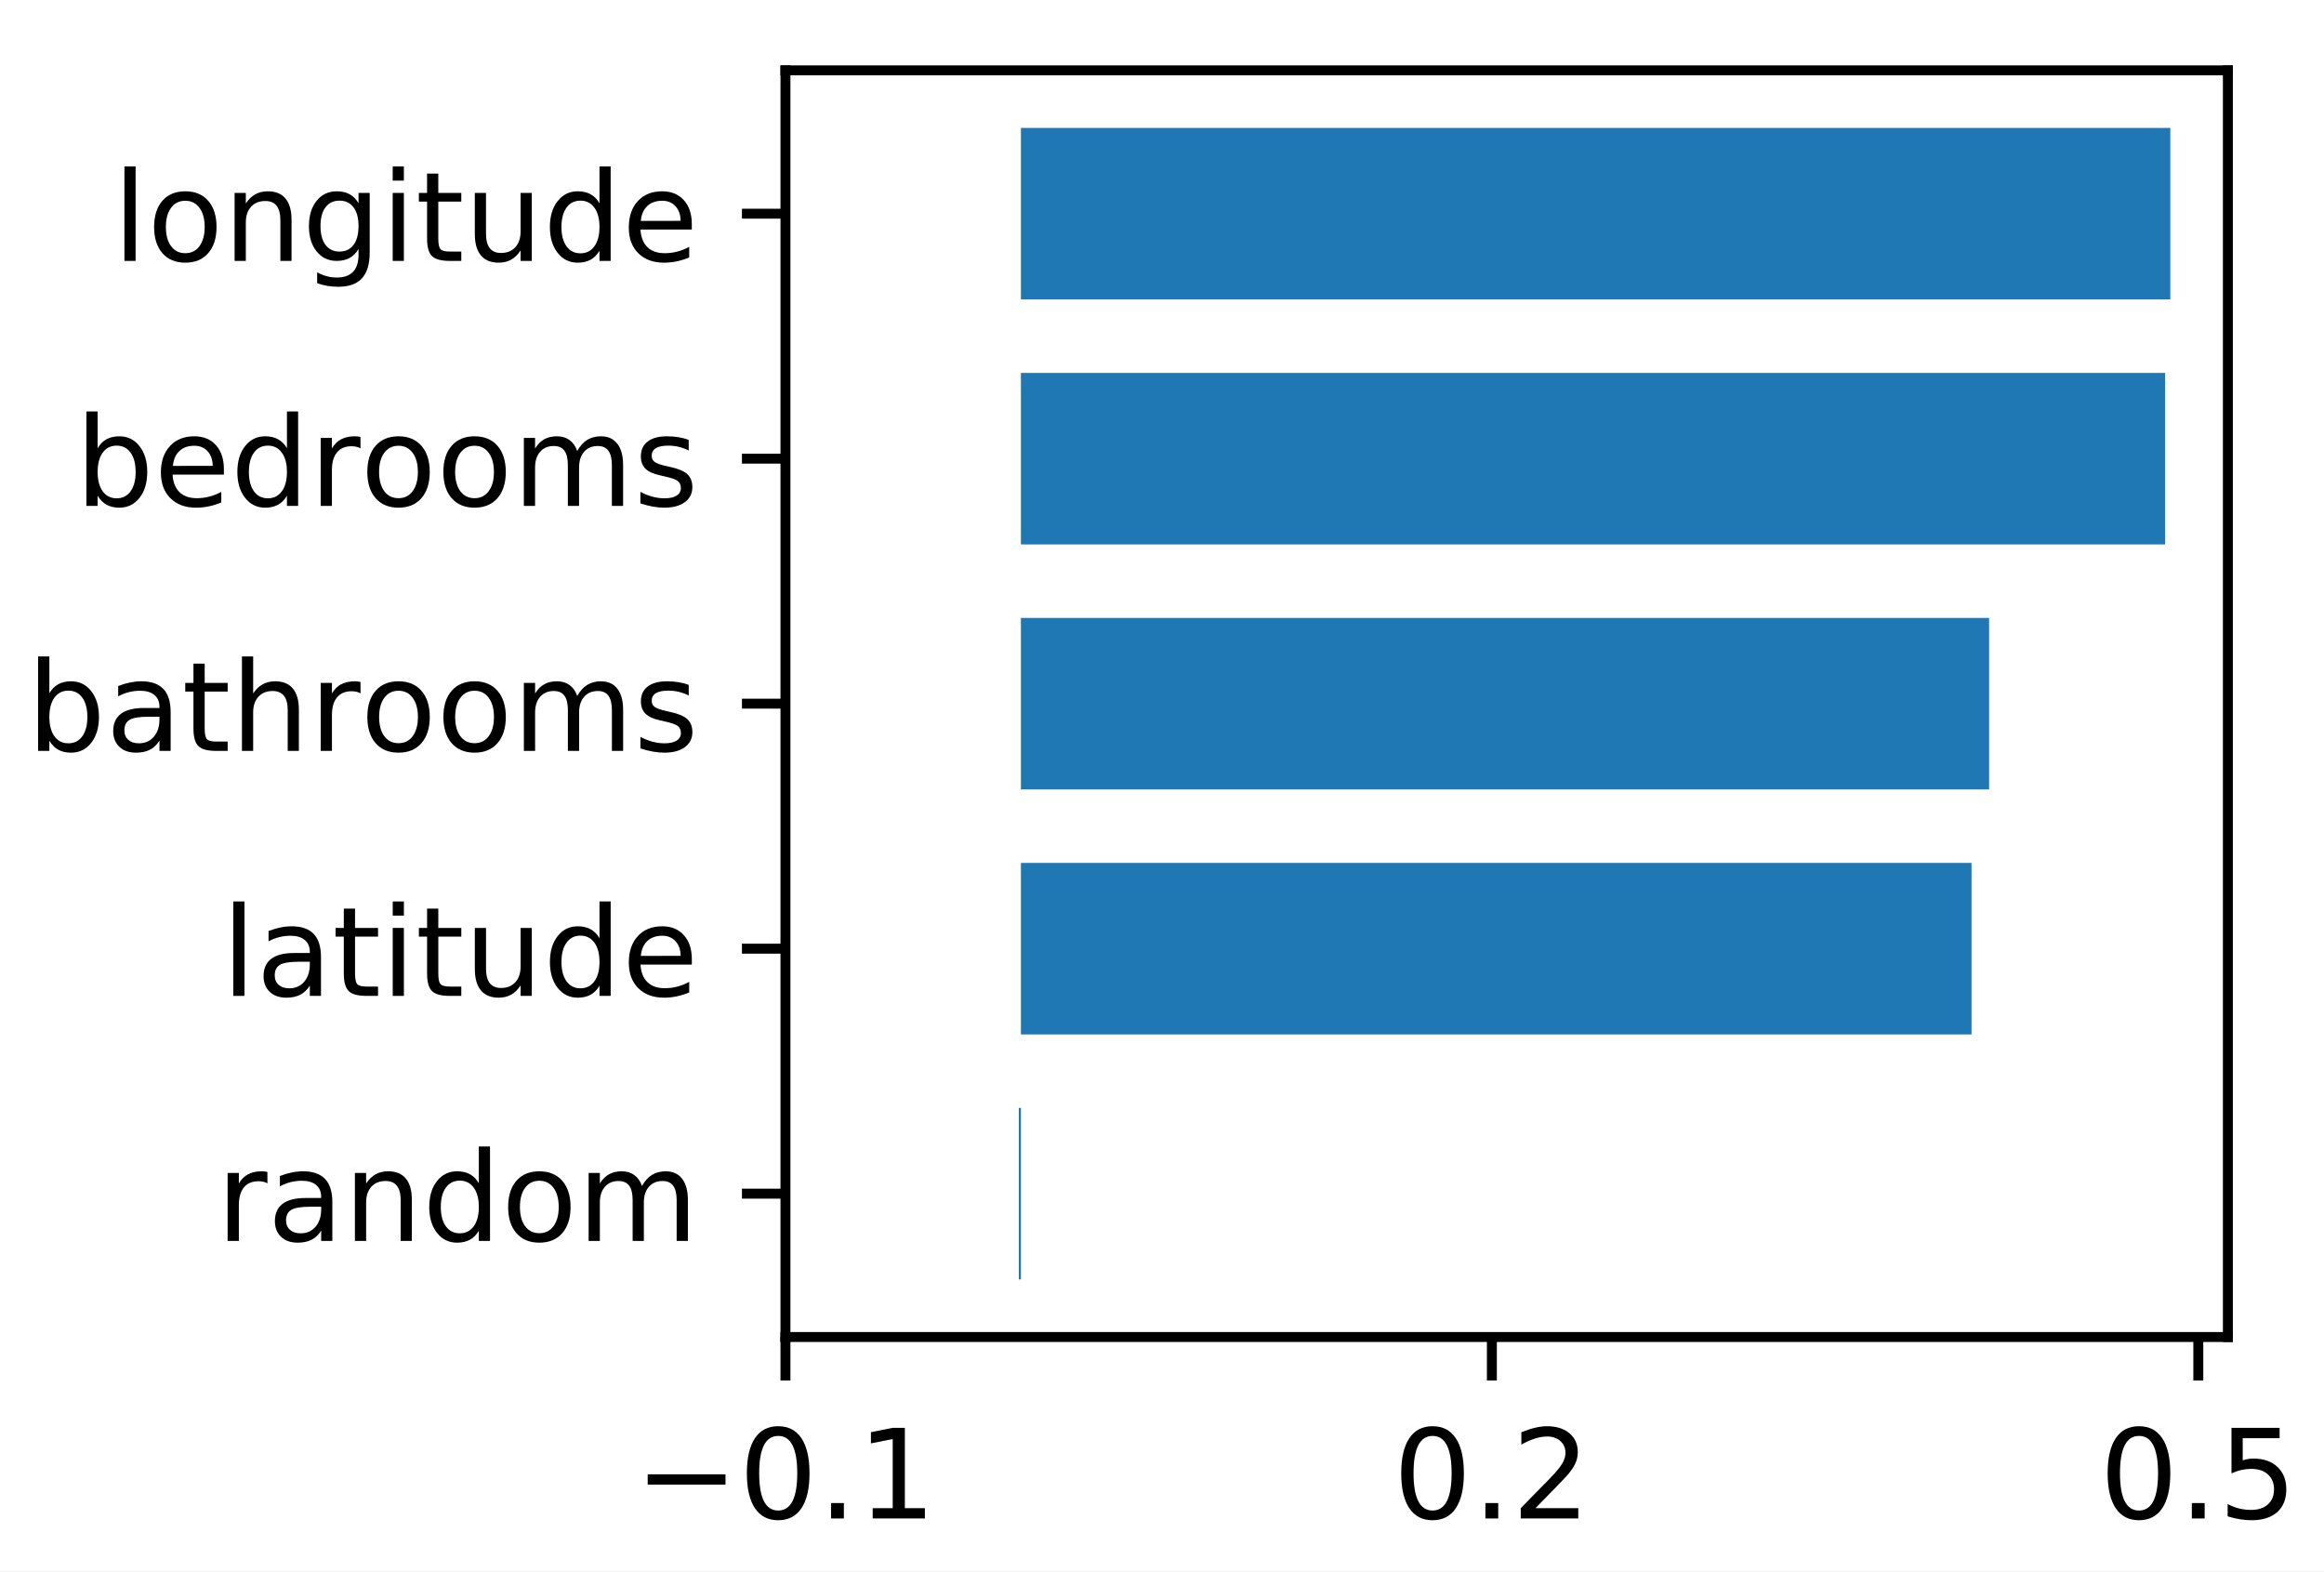
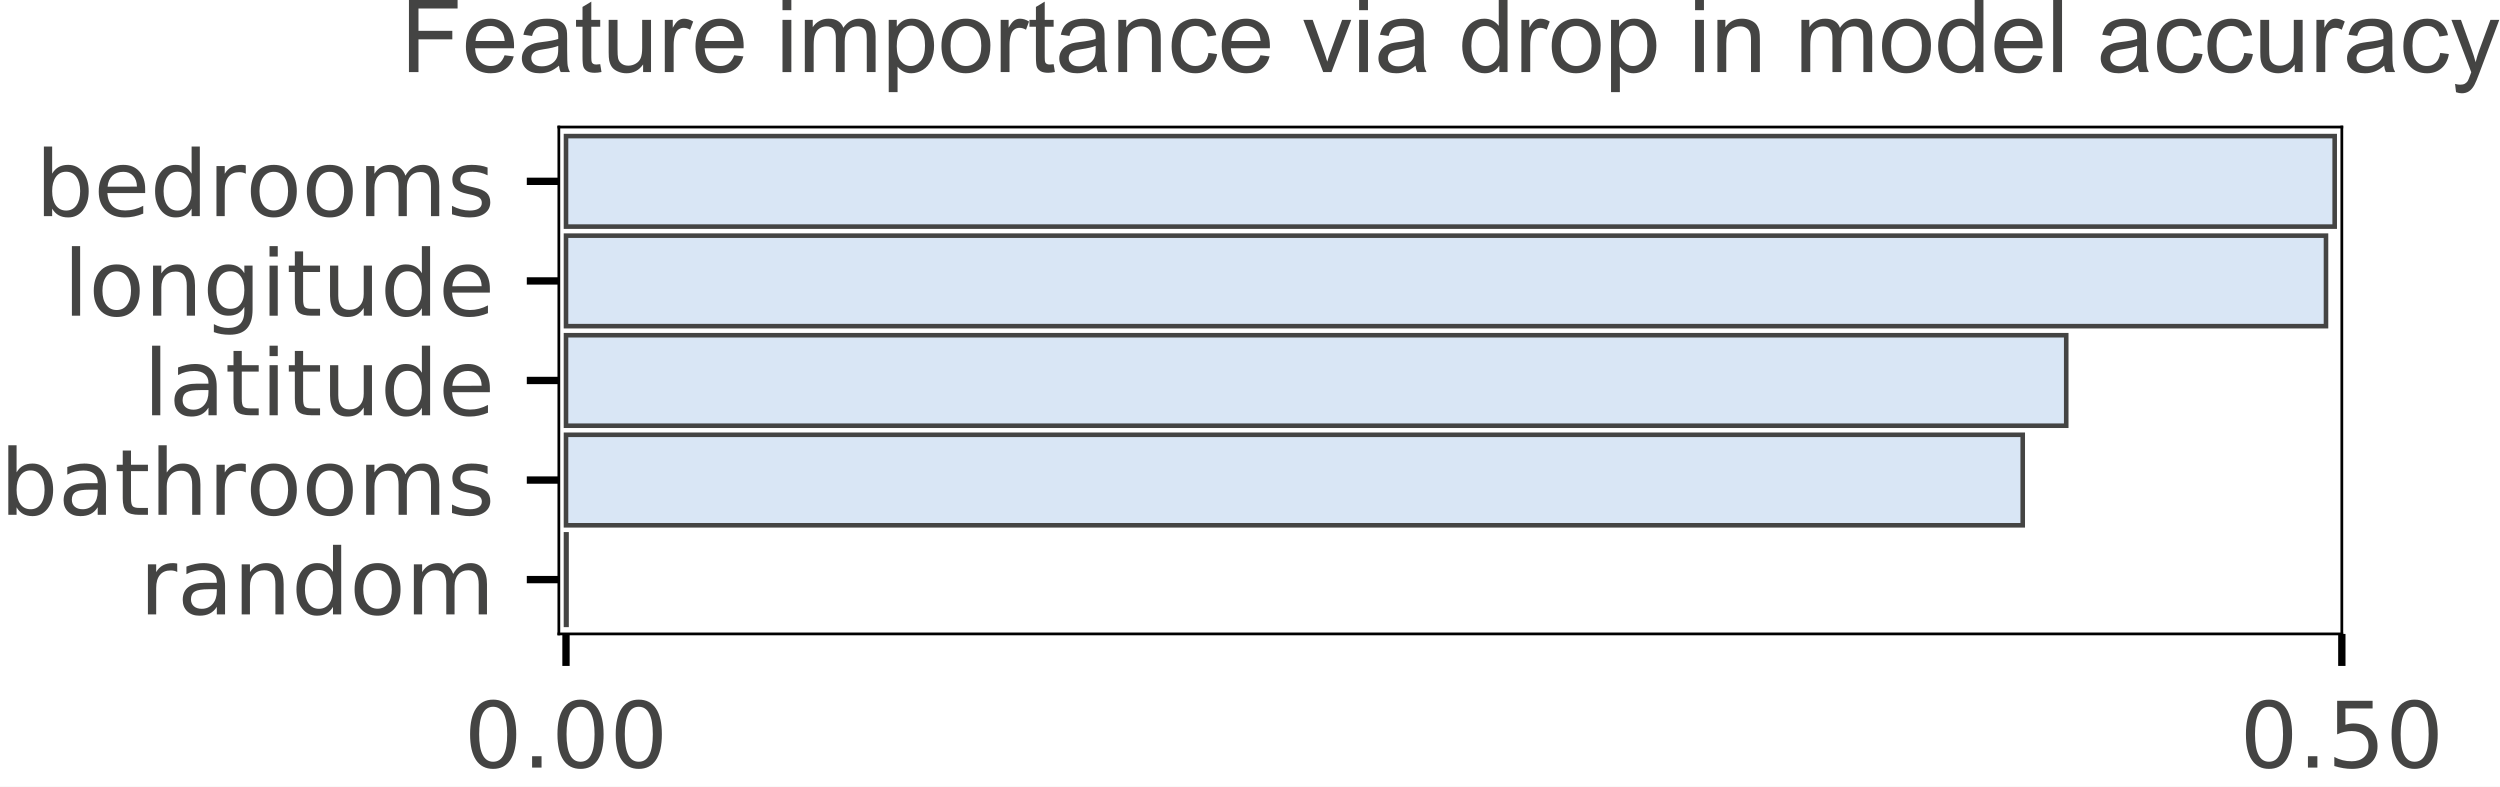
- <svg xmlns="http://www.w3.org/2000/svg" xmlns:xlink="http://www.w3.org/1999/xlink" height="126.398pt" version="1.1" viewBox="0 0 186.968 126.398" width="186.968pt">
+ <svg xmlns="http://www.w3.org/2000/svg" xmlns:xlink="http://www.w3.org/1999/xlink" height="85.905pt" version="1.1" viewBox="0 0 273.015 85.905" width="273.015pt">
  <defs>
    <style type="text/css">
*{stroke-linecap:butt;stroke-linejoin:round;}
  </style>
  </defs>
  <g id="figure_1">
    <g id="patch_1">
-       <path d="M 0 126.398  L 186.968 126.398  L 186.968 0  L 0 0  z " style="fill:#ffffff;" />
+       <path d="M 0 85.905  L 273.015 85.905  L 273.015 0  L 0 0  z " style="fill:#ffffff;" />
    </g>
    <g id="axes_1">
      <g id="patch_2">
-         <path d="M 63.19 107.56  L 179.235 107.56  L 179.235 5.66  L 63.19 5.66  z " style="fill:#ffffff;" />
+         <path d="M 61.03 69.227  L 255.742 69.227  L 255.742 13.874  L 61.03 13.874  z " style="fill:#ffffff;" />
      </g>
      <g id="patch_3">
-         <path clip-path="url(#p55e96427d3)" d="M 82.134 102.928  L 81.967 102.928  L 81.967 89.131  L 82.134 89.131  z " style="fill:#1f77b4;" />
+         <path clip-path="url(#p3c079b3d84)" d="M 61.81 14.862  L 254.962 14.862  L 254.962 24.747  L 61.81 24.747  z " style="fill:#d9e6f5;stroke:#444443;stroke-linejoin:miter;stroke-width:0.5;" />
      </g>
      <g id="patch_4">
-         <path clip-path="url(#p55e96427d3)" d="M 82.134 83.218  L 158.613 83.218  L 158.613 69.421  L 82.134 69.421  z " style="fill:#1f77b4;" />
+         <path clip-path="url(#p3c079b3d84)" d="M 61.81 25.735  L 254.012 25.735  L 254.012 35.619  L 61.81 35.619  z " style="fill:#d9e6f5;stroke:#444443;stroke-linejoin:miter;stroke-width:0.5;" />
      </g>
      <g id="patch_5">
-         <path clip-path="url(#p55e96427d3)" d="M 82.134 63.508  L 160.024 63.508  L 160.024 49.712  L 82.134 49.712  z " style="fill:#1f77b4;" />
+         <path clip-path="url(#p3c079b3d84)" d="M 61.81 36.608  L 225.644 36.608  L 225.644 46.492  L 61.81 46.492  z " style="fill:#d9e6f5;stroke:#444443;stroke-linejoin:miter;stroke-width:0.5;" />
      </g>
      <g id="patch_6">
-         <path clip-path="url(#p55e96427d3)" d="M 82.134 43.799  L 174.187 43.799  L 174.187 30.002  L 82.134 30.002  z " style="fill:#1f77b4;" />
+         <path clip-path="url(#p3c079b3d84)" d="M 61.81 47.481  L 220.894 47.481  L 220.894 57.365  L 61.81 57.365  z " style="fill:#d9e6f5;stroke:#444443;stroke-linejoin:miter;stroke-width:0.5;" />
      </g>
      <g id="patch_7">
-         <path clip-path="url(#p55e96427d3)" d="M 82.134 24.089  L 174.603 24.089  L 174.603 10.292  L 82.134 10.292  z " style="fill:#1f77b4;" />
+         <path clip-path="url(#p3c079b3d84)" d="M 61.81 58.354  L 61.869 58.354  L 61.869 68.238  L 61.81 68.238  z " style="fill:#d9e6f5;stroke:#444443;stroke-linejoin:miter;stroke-width:0.5;" />
      </g>
      <g id="matplotlib.axis_1">
        <g id="xtick_1">
          <g id="line2d_1">
            <defs>
-               <path d="M 0 0  L 0 3.5  " id="mfb6d107a37" style="stroke:#000000;stroke-width:0.8;" />
-             </defs>
-             <g>
-               <use style="stroke:#000000;stroke-width:0.8;" x="63.19" xlink:href="#mfb6d107a37" y="107.56" />
+               <path d="M 0 0  L 0 3.5  " id="m9d10e21f1d" style="stroke:#000000;stroke-width:0.8;" />
+             </defs>
+             <g>
+               <use style="stroke:#000000;stroke-width:0.8;" x="61.81" xlink:href="#m9d10e21f1d" y="69.227" />
            </g>
          </g>
          <g id="text_1">
            <defs>
-               <path d="M 10.594 35.5  L 73.188 35.5  L 73.188 27.203  L 10.594 27.203  z " id="DejaVuSans-2212" />
              <path d="M 31.781 66.406  Q 24.172 66.406 20.328 58.906  Q 16.5 51.422 16.5 36.375  Q 16.5 21.391 20.328 13.891  Q 24.172 6.391 31.781 6.391  Q 39.453 6.391 43.281 13.891  Q 47.125 21.391 47.125 36.375  Q 47.125 51.422 43.281 58.906  Q 39.453 66.406 31.781 66.406  z M 31.781 74.219  Q 44.047 74.219 50.516 64.516  Q 56.984 54.828 56.984 36.375  Q 56.984 17.969 50.516 8.266  Q 44.047 -1.422 31.781 -1.422  Q 19.531 -1.422 13.062 8.266  Q 6.594 17.969 6.594 36.375  Q 6.594 54.828 13.062 64.516  Q 19.531 74.219 31.781 74.219  z " id="DejaVuSans-30" />
              <path d="M 10.688 12.406  L 21 12.406  L 21 0  L 10.688 0  z " id="DejaVuSans-2e" />
-               <path d="M 12.406 8.297  L 28.516 8.297  L 28.516 63.922  L 10.984 60.406  L 10.984 69.391  L 28.422 72.906  L 38.281 72.906  L 38.281 8.297  L 54.391 8.297  L 54.391 0  L 12.406 0  z " id="DejaVuSans-31" />
-             </defs>
-             <g transform="translate(51.04828 122.1584)scale(0.1 -0.1)">
-               <use xlink:href="#DejaVuSans-2212" />
-               <use x="83.789" xlink:href="#DejaVuSans-30" />
-               <use x="147.412" xlink:href="#DejaVuSans-2e" />
-               <use x="179.199" xlink:href="#DejaVuSans-31" />
+             </defs>
+             <g style="fill:#444443;" transform="translate(50.67727 83.82516)scale(0.1 -0.1)">
+               <use xlink:href="#DejaVuSans-30" />
+               <use x="63.623" xlink:href="#DejaVuSans-2e" />
+               <use x="95.41" xlink:href="#DejaVuSans-30" />
+               <use x="159.033" xlink:href="#DejaVuSans-30" />
            </g>
          </g>
        </g>
        <g id="xtick_2">
          <g id="line2d_2">
            <g>
-               <use style="stroke:#000000;stroke-width:0.8;" x="120.023" xlink:href="#mfb6d107a37" y="107.56" />
+               <use style="stroke:#000000;stroke-width:0.8;" x="255.742" xlink:href="#m9d10e21f1d" y="69.227" />
            </g>
          </g>
          <g id="text_2">
            <defs>
-               <path d="M 19.188 8.297  L 53.609 8.297  L 53.609 0  L 7.328 0  L 7.328 8.297  Q 12.938 14.109 22.625 23.891  Q 32.328 33.688 34.812 36.531  Q 39.547 41.844 41.422 45.531  Q 43.312 49.219 43.312 52.781  Q 43.312 58.594 39.234 62.25  Q 35.156 65.922 28.609 65.922  Q 23.969 65.922 18.812 64.312  Q 13.672 62.703 7.812 59.422  L 7.812 69.391  Q 13.766 71.781 18.938 73  Q 24.125 74.219 28.422 74.219  Q 39.75 74.219 46.484 68.547  Q 53.219 62.891 53.219 53.422  Q 53.219 48.922 51.531 44.891  Q 49.859 40.875 45.406 35.406  Q 44.188 33.984 37.641 27.219  Q 31.109 20.453 19.188 8.297  z " id="DejaVuSans-32" />
-             </defs>
-             <g transform="translate(112.0714 122.1584)scale(0.1 -0.1)">
-               <use xlink:href="#DejaVuSans-30" />
-               <use x="63.623" xlink:href="#DejaVuSans-2e" />
-               <use x="95.41" xlink:href="#DejaVuSans-32" />
-             </g>
-           </g>
-         </g>
-         <g id="xtick_3">
-           <g id="line2d_3">
-             <g>
-               <use style="stroke:#000000;stroke-width:0.8;" x="176.856" xlink:href="#mfb6d107a37" y="107.56" />
-             </g>
-           </g>
-           <g id="text_3">
-             <defs>
              <path d="M 10.797 72.906  L 49.516 72.906  L 49.516 64.594  L 19.828 64.594  L 19.828 46.734  Q 21.969 47.469 24.109 47.828  Q 26.266 48.188 28.422 48.188  Q 40.625 48.188 47.75 41.5  Q 54.891 34.812 54.891 23.391  Q 54.891 11.625 47.562 5.094  Q 40.234 -1.422 26.906 -1.422  Q 22.312 -1.422 17.547 -0.641  Q 12.797 0.141 7.719 1.703  L 7.719 11.625  Q 12.109 9.234 16.797 8.062  Q 21.484 6.891 26.703 6.891  Q 35.156 6.891 40.078 11.328  Q 45.016 15.766 45.016 23.391  Q 45.016 31 40.078 35.438  Q 35.156 39.891 26.703 39.891  Q 22.75 39.891 18.812 39.016  Q 14.891 38.141 10.797 36.281  z " id="DejaVuSans-35" />
            </defs>
-             <g transform="translate(168.9046 122.1584)scale(0.1 -0.1)">
+             <g style="fill:#444443;" transform="translate(244.6094 83.82516)scale(0.1 -0.1)">
              <use xlink:href="#DejaVuSans-30" />
              <use x="63.623" xlink:href="#DejaVuSans-2e" />
              <use x="95.41" xlink:href="#DejaVuSans-35" />
+               <use x="159.033" xlink:href="#DejaVuSans-30" />
            </g>
          </g>
        </g>
      </g>
      <g id="matplotlib.axis_2">
        <g id="ytick_1">
-           <g id="line2d_4">
-             <defs>
-               <path d="M 0 0  L -3.5 0  " id="mc433cb22e7" style="stroke:#000000;stroke-width:0.8;" />
-             </defs>
-             <g>
-               <use style="stroke:#000000;stroke-width:0.8;" x="63.19" xlink:href="#mc433cb22e7" y="96.03" />
-             </g>
-           </g>
-           <g id="text_4">
-             <defs>
+           <g id="line2d_3">
+             <defs>
+               <path d="M 0 0  L -3.5 0  " id="m71959b081b" style="stroke:#000000;stroke-width:0.8;" />
+             </defs>
+             <g>
+               <use style="stroke:#000000;stroke-width:0.8;" x="61.03" xlink:href="#m71959b081b" y="19.804" />
+             </g>
+           </g>
+           <g id="text_3">
+             <defs>
+               <path d="M 48.688 27.297  Q 48.688 37.203 44.609 42.844  Q 40.531 48.484 33.406 48.484  Q 26.266 48.484 22.188 42.844  Q 18.109 37.203 18.109 27.297  Q 18.109 17.391 22.188 11.75  Q 26.266 6.109 33.406 6.109  Q 40.531 6.109 44.609 11.75  Q 48.688 17.391 48.688 27.297  z M 18.109 46.391  Q 20.953 51.266 25.266 53.625  Q 29.594 56 35.594 56  Q 45.562 56 51.781 48.094  Q 58.016 40.188 58.016 27.297  Q 58.016 14.406 51.781 6.484  Q 45.562 -1.422 35.594 -1.422  Q 29.594 -1.422 25.266 0.953  Q 20.953 3.328 18.109 8.203  L 18.109 0  L 9.078 0  L 9.078 75.984  L 18.109 75.984  z " id="DejaVuSans-62" />
+               <path d="M 56.203 29.594  L 56.203 25.203  L 14.891 25.203  Q 15.484 15.922 20.484 11.062  Q 25.484 6.203 34.422 6.203  Q 39.594 6.203 44.453 7.469  Q 49.312 8.734 54.109 11.281  L 54.109 2.781  Q 49.266 0.734 44.188 -0.344  Q 39.109 -1.422 33.891 -1.422  Q 20.797 -1.422 13.156 6.188  Q 5.516 13.812 5.516 26.812  Q 5.516 40.234 12.766 48.109  Q 20.016 56 32.328 56  Q 43.359 56 49.781 48.891  Q 56.203 41.797 56.203 29.594  z M 47.219 32.234  Q 47.125 39.594 43.094 43.984  Q 39.062 48.391 32.422 48.391  Q 24.906 48.391 20.391 44.141  Q 15.875 39.891 15.188 32.172  z " id="DejaVuSans-65" />
+               <path d="M 45.406 46.391  L 45.406 75.984  L 54.391 75.984  L 54.391 0  L 45.406 0  L 45.406 8.203  Q 42.578 3.328 38.25 0.953  Q 33.938 -1.422 27.875 -1.422  Q 17.969 -1.422 11.734 6.484  Q 5.516 14.406 5.516 27.297  Q 5.516 40.188 11.734 48.094  Q 17.969 56 27.875 56  Q 33.938 56 38.25 53.625  Q 42.578 51.266 45.406 46.391  z M 14.797 27.297  Q 14.797 17.391 18.875 11.75  Q 22.953 6.109 30.078 6.109  Q 37.203 6.109 41.297 11.75  Q 45.406 17.391 45.406 27.297  Q 45.406 37.203 41.297 42.844  Q 37.203 48.484 30.078 48.484  Q 22.953 48.484 18.875 42.844  Q 14.797 37.203 14.797 27.297  z " id="DejaVuSans-64" />
              <path d="M 41.109 46.297  Q 39.594 47.172 37.812 47.578  Q 36.031 48 33.891 48  Q 26.266 48 22.188 43.047  Q 18.109 38.094 18.109 28.812  L 18.109 0  L 9.078 0  L 9.078 54.688  L 18.109 54.688  L 18.109 46.188  Q 20.953 51.172 25.484 53.578  Q 30.031 56 36.531 56  Q 37.453 56 38.578 55.875  Q 39.703 55.766 41.062 55.516  z " id="DejaVuSans-72" />
-               <path d="M 34.281 27.484  Q 23.391 27.484 19.188 25  Q 14.984 22.516 14.984 16.5  Q 14.984 11.719 18.141 8.906  Q 21.297 6.109 26.703 6.109  Q 34.188 6.109 38.703 11.406  Q 43.219 16.703 43.219 25.484  L 43.219 27.484  z M 52.203 31.203  L 52.203 0  L 43.219 0  L 43.219 8.297  Q 40.141 3.328 35.547 0.953  Q 30.953 -1.422 24.312 -1.422  Q 15.922 -1.422 10.953 3.297  Q 6 8.016 6 15.922  Q 6 25.141 12.172 29.828  Q 18.359 34.516 30.609 34.516  L 43.219 34.516  L 43.219 35.406  Q 43.219 41.609 39.141 45  Q 35.062 48.391 27.688 48.391  Q 23 48.391 18.547 47.266  Q 14.109 46.141 10.016 43.891  L 10.016 52.203  Q 14.938 54.109 19.578 55.047  Q 24.219 56 28.609 56  Q 40.484 56 46.344 49.844  Q 52.203 43.703 52.203 31.203  z " id="DejaVuSans-61" />
-               <path d="M 54.891 33.016  L 54.891 0  L 45.906 0  L 45.906 32.719  Q 45.906 40.484 42.875 44.328  Q 39.844 48.188 33.797 48.188  Q 26.516 48.188 22.312 43.547  Q 18.109 38.922 18.109 30.906  L 18.109 0  L 9.078 0  L 9.078 54.688  L 18.109 54.688  L 18.109 46.188  Q 21.344 51.125 25.703 53.562  Q 30.078 56 35.797 56  Q 45.219 56 50.047 50.172  Q 54.891 44.344 54.891 33.016  z " id="DejaVuSans-6e" />
-               <path d="M 45.406 46.391  L 45.406 75.984  L 54.391 75.984  L 54.391 0  L 45.406 0  L 45.406 8.203  Q 42.578 3.328 38.25 0.953  Q 33.938 -1.422 27.875 -1.422  Q 17.969 -1.422 11.734 6.484  Q 5.516 14.406 5.516 27.297  Q 5.516 40.188 11.734 48.094  Q 17.969 56 27.875 56  Q 33.938 56 38.25 53.625  Q 42.578 51.266 45.406 46.391  z M 14.797 27.297  Q 14.797 17.391 18.875 11.75  Q 22.953 6.109 30.078 6.109  Q 37.203 6.109 41.297 11.75  Q 45.406 17.391 45.406 27.297  Q 45.406 37.203 41.297 42.844  Q 37.203 48.484 30.078 48.484  Q 22.953 48.484 18.875 42.844  Q 14.797 37.203 14.797 27.297  z " id="DejaVuSans-64" />
              <path d="M 30.609 48.391  Q 23.391 48.391 19.188 42.75  Q 14.984 37.109 14.984 27.297  Q 14.984 17.484 19.156 11.844  Q 23.344 6.203 30.609 6.203  Q 37.797 6.203 41.984 11.859  Q 46.188 17.531 46.188 27.297  Q 46.188 37.016 41.984 42.703  Q 37.797 48.391 30.609 48.391  z M 30.609 56  Q 42.328 56 49.016 48.375  Q 55.719 40.766 55.719 27.297  Q 55.719 13.875 49.016 6.219  Q 42.328 -1.422 30.609 -1.422  Q 18.844 -1.422 12.172 6.219  Q 5.516 13.875 5.516 27.297  Q 5.516 40.766 12.172 48.375  Q 18.844 56 30.609 56  z " id="DejaVuSans-6f" />
              <path d="M 52 44.188  Q 55.375 50.25 60.062 53.125  Q 64.75 56 71.094 56  Q 79.641 56 84.281 50.016  Q 88.922 44.047 88.922 33.016  L 88.922 0  L 79.891 0  L 79.891 32.719  Q 79.891 40.578 77.094 44.375  Q 74.312 48.188 68.609 48.188  Q 61.625 48.188 57.562 43.547  Q 53.516 38.922 53.516 30.906  L 53.516 0  L 44.484 0  L 44.484 32.719  Q 44.484 40.625 41.703 44.406  Q 38.922 48.188 33.109 48.188  Q 26.219 48.188 22.156 43.531  Q 18.109 38.875 18.109 30.906  L 18.109 0  L 9.078 0  L 9.078 54.688  L 18.109 54.688  L 18.109 46.188  Q 21.188 51.219 25.484 53.609  Q 29.781 56 35.688 56  Q 41.656 56 45.828 52.969  Q 50 49.953 52 44.188  z " id="DejaVuSans-6d" />
-             </defs>
-             <g transform="translate(17.40531 99.82895)scale(0.1 -0.1)">
-               <use xlink:href="#DejaVuSans-72" />
-               <use x="41.113" xlink:href="#DejaVuSans-61" />
-               <use x="102.393" xlink:href="#DejaVuSans-6e" />
-               <use x="165.771" xlink:href="#DejaVuSans-64" />
-               <use x="229.248" xlink:href="#DejaVuSans-6f" />
-               <use x="290.43" xlink:href="#DejaVuSans-6d" />
+               <path d="M 44.281 53.078  L 44.281 44.578  Q 40.484 46.531 36.375 47.5  Q 32.281 48.484 27.875 48.484  Q 21.188 48.484 17.844 46.438  Q 14.5 44.391 14.5 40.281  Q 14.5 37.156 16.891 35.375  Q 19.281 33.594 26.516 31.984  L 29.594 31.297  Q 39.156 29.25 43.188 25.516  Q 47.219 21.781 47.219 15.094  Q 47.219 7.469 41.188 3.016  Q 35.156 -1.422 24.609 -1.422  Q 20.219 -1.422 15.453 -0.562  Q 10.688 0.297 5.422 2  L 5.422 11.281  Q 10.406 8.688 15.234 7.391  Q 20.062 6.109 24.812 6.109  Q 31.156 6.109 34.562 8.281  Q 37.984 10.453 37.984 14.406  Q 37.984 18.062 35.516 20.016  Q 33.062 21.969 24.703 23.781  L 21.578 24.516  Q 13.234 26.266 9.516 29.906  Q 5.812 33.547 5.812 39.891  Q 5.812 47.609 11.281 51.797  Q 16.75 56 26.812 56  Q 31.781 56 36.172 55.266  Q 40.578 54.547 44.281 53.078  z " id="DejaVuSans-73" />
+             </defs>
+             <g style="fill:#444443;" transform="translate(3.884375 23.6035)scale(0.1 -0.1)">
+               <use xlink:href="#DejaVuSans-62" />
+               <use x="63.477" xlink:href="#DejaVuSans-65" />
+               <use x="125" xlink:href="#DejaVuSans-64" />
+               <use x="188.477" xlink:href="#DejaVuSans-72" />
+               <use x="229.559" xlink:href="#DejaVuSans-6f" />
+               <use x="290.74" xlink:href="#DejaVuSans-6f" />
+               <use x="351.922" xlink:href="#DejaVuSans-6d" />
+               <use x="449.334" xlink:href="#DejaVuSans-73" />
            </g>
          </g>
        </g>
        <g id="ytick_2">
+           <g id="line2d_4">
+             <g>
+               <use style="stroke:#000000;stroke-width:0.8;" x="61.03" xlink:href="#m71959b081b" y="30.677" />
+             </g>
+           </g>
+           <g id="text_4">
+             <defs>
+               <path d="M 9.422 75.984  L 18.406 75.984  L 18.406 0  L 9.422 0  z " id="DejaVuSans-6c" />
+               <path d="M 54.891 33.016  L 54.891 0  L 45.906 0  L 45.906 32.719  Q 45.906 40.484 42.875 44.328  Q 39.844 48.188 33.797 48.188  Q 26.516 48.188 22.312 43.547  Q 18.109 38.922 18.109 30.906  L 18.109 0  L 9.078 0  L 9.078 54.688  L 18.109 54.688  L 18.109 46.188  Q 21.344 51.125 25.703 53.562  Q 30.078 56 35.797 56  Q 45.219 56 50.047 50.172  Q 54.891 44.344 54.891 33.016  z " id="DejaVuSans-6e" />
+               <path d="M 45.406 27.984  Q 45.406 37.75 41.375 43.109  Q 37.359 48.484 30.078 48.484  Q 22.859 48.484 18.828 43.109  Q 14.797 37.75 14.797 27.984  Q 14.797 18.266 18.828 12.891  Q 22.859 7.516 30.078 7.516  Q 37.359 7.516 41.375 12.891  Q 45.406 18.266 45.406 27.984  z M 54.391 6.781  Q 54.391 -7.172 48.188 -13.984  Q 42 -20.797 29.203 -20.797  Q 24.469 -20.797 20.266 -20.094  Q 16.062 -19.391 12.109 -17.922  L 12.109 -9.188  Q 16.062 -11.328 19.922 -12.344  Q 23.781 -13.375 27.781 -13.375  Q 36.625 -13.375 41.016 -8.766  Q 45.406 -4.156 45.406 5.172  L 45.406 9.625  Q 42.625 4.781 38.281 2.391  Q 33.938 0 27.875 0  Q 17.828 0 11.672 7.656  Q 5.516 15.328 5.516 27.984  Q 5.516 40.672 11.672 48.328  Q 17.828 56 27.875 56  Q 33.938 56 38.281 53.609  Q 42.625 51.219 45.406 46.391  L 45.406 54.688  L 54.391 54.688  z " id="DejaVuSans-67" />
+               <path d="M 9.422 54.688  L 18.406 54.688  L 18.406 0  L 9.422 0  z M 9.422 75.984  L 18.406 75.984  L 18.406 64.594  L 9.422 64.594  z " id="DejaVuSans-69" />
+               <path d="M 18.312 70.219  L 18.312 54.688  L 36.812 54.688  L 36.812 47.703  L 18.312 47.703  L 18.312 18.016  Q 18.312 11.328 20.141 9.422  Q 21.969 7.516 27.594 7.516  L 36.812 7.516  L 36.812 0  L 27.594 0  Q 17.188 0 13.234 3.875  Q 9.281 7.766 9.281 18.016  L 9.281 47.703  L 2.688 47.703  L 2.688 54.688  L 9.281 54.688  L 9.281 70.219  z " id="DejaVuSans-74" />
+               <path d="M 8.5 21.578  L 8.5 54.688  L 17.484 54.688  L 17.484 21.922  Q 17.484 14.156 20.5 10.266  Q 23.531 6.391 29.594 6.391  Q 36.859 6.391 41.078 11.031  Q 45.312 15.672 45.312 23.688  L 45.312 54.688  L 54.297 54.688  L 54.297 0  L 45.312 0  L 45.312 8.406  Q 42.047 3.422 37.719 1  Q 33.406 -1.422 27.688 -1.422  Q 18.266 -1.422 13.375 4.438  Q 8.5 10.297 8.5 21.578  z M 31.109 56  z " id="DejaVuSans-75" />
+             </defs>
+             <g style="fill:#444443;" transform="translate(6.909375 34.47644)scale(0.1 -0.1)">
+               <use xlink:href="#DejaVuSans-6c" />
+               <use x="27.783" xlink:href="#DejaVuSans-6f" />
+               <use x="88.965" xlink:href="#DejaVuSans-6e" />
+               <use x="152.344" xlink:href="#DejaVuSans-67" />
+               <use x="215.82" xlink:href="#DejaVuSans-69" />
+               <use x="243.604" xlink:href="#DejaVuSans-74" />
+               <use x="282.812" xlink:href="#DejaVuSans-75" />
+               <use x="346.191" xlink:href="#DejaVuSans-64" />
+               <use x="409.668" xlink:href="#DejaVuSans-65" />
+             </g>
+           </g>
+         </g>
+         <g id="ytick_3">
          <g id="line2d_5">
            <g>
-               <use style="stroke:#000000;stroke-width:0.8;" x="63.19" xlink:href="#mc433cb22e7" y="76.32" />
+               <use style="stroke:#000000;stroke-width:0.8;" x="61.03" xlink:href="#m71959b081b" y="41.55" />
            </g>
          </g>
          <g id="text_5">
            <defs>
-               <path d="M 9.422 75.984  L 18.406 75.984  L 18.406 0  L 9.422 0  z " id="DejaVuSans-6c" />
-               <path d="M 18.312 70.219  L 18.312 54.688  L 36.812 54.688  L 36.812 47.703  L 18.312 47.703  L 18.312 18.016  Q 18.312 11.328 20.141 9.422  Q 21.969 7.516 27.594 7.516  L 36.812 7.516  L 36.812 0  L 27.594 0  Q 17.188 0 13.234 3.875  Q 9.281 7.766 9.281 18.016  L 9.281 47.703  L 2.688 47.703  L 2.688 54.688  L 9.281 54.688  L 9.281 70.219  z " id="DejaVuSans-74" />
-               <path d="M 9.422 54.688  L 18.406 54.688  L 18.406 0  L 9.422 0  z M 9.422 75.984  L 18.406 75.984  L 18.406 64.594  L 9.422 64.594  z " id="DejaVuSans-69" />
-               <path d="M 8.5 21.578  L 8.5 54.688  L 17.484 54.688  L 17.484 21.922  Q 17.484 14.156 20.5 10.266  Q 23.531 6.391 29.594 6.391  Q 36.859 6.391 41.078 11.031  Q 45.312 15.672 45.312 23.688  L 45.312 54.688  L 54.297 54.688  L 54.297 0  L 45.312 0  L 45.312 8.406  Q 42.047 3.422 37.719 1  Q 33.406 -1.422 27.688 -1.422  Q 18.266 -1.422 13.375 4.438  Q 8.5 10.297 8.5 21.578  z M 31.109 56  z " id="DejaVuSans-75" />
-               <path d="M 56.203 29.594  L 56.203 25.203  L 14.891 25.203  Q 15.484 15.922 20.484 11.062  Q 25.484 6.203 34.422 6.203  Q 39.594 6.203 44.453 7.469  Q 49.312 8.734 54.109 11.281  L 54.109 2.781  Q 49.266 0.734 44.188 -0.344  Q 39.109 -1.422 33.891 -1.422  Q 20.797 -1.422 13.156 6.188  Q 5.516 13.812 5.516 26.812  Q 5.516 40.234 12.766 48.109  Q 20.016 56 32.328 56  Q 43.359 56 49.781 48.891  Q 56.203 41.797 56.203 29.594  z M 47.219 32.234  Q 47.125 39.594 43.094 43.984  Q 39.062 48.391 32.422 48.391  Q 24.906 48.391 20.391 44.141  Q 15.875 39.891 15.188 32.172  z " id="DejaVuSans-65" />
-             </defs>
-             <g transform="translate(17.82562 80.11908)scale(0.1 -0.1)">
+               <path d="M 34.281 27.484  Q 23.391 27.484 19.188 25  Q 14.984 22.516 14.984 16.5  Q 14.984 11.719 18.141 8.906  Q 21.297 6.109 26.703 6.109  Q 34.188 6.109 38.703 11.406  Q 43.219 16.703 43.219 25.484  L 43.219 27.484  z M 52.203 31.203  L 52.203 0  L 43.219 0  L 43.219 8.297  Q 40.141 3.328 35.547 0.953  Q 30.953 -1.422 24.312 -1.422  Q 15.922 -1.422 10.953 3.297  Q 6 8.016 6 15.922  Q 6 25.141 12.172 29.828  Q 18.359 34.516 30.609 34.516  L 43.219 34.516  L 43.219 35.406  Q 43.219 41.609 39.141 45  Q 35.062 48.391 27.688 48.391  Q 23 48.391 18.547 47.266  Q 14.109 46.141 10.016 43.891  L 10.016 52.203  Q 14.938 54.109 19.578 55.047  Q 24.219 56 28.609 56  Q 40.484 56 46.344 49.844  Q 52.203 43.703 52.203 31.203  z " id="DejaVuSans-61" />
+             </defs>
+             <g style="fill:#444443;" transform="translate(15.66563 45.34938)scale(0.1 -0.1)">
              <use xlink:href="#DejaVuSans-6c" />
              <use x="27.783" xlink:href="#DejaVuSans-61" />
              <use x="89.062" xlink:href="#DejaVuSans-74" />
              <use x="128.271" xlink:href="#DejaVuSans-69" />
              <use x="156.055" xlink:href="#DejaVuSans-74" />
              <use x="195.264" xlink:href="#DejaVuSans-75" />
              <use x="258.643" xlink:href="#DejaVuSans-64" />
              <use x="322.119" xlink:href="#DejaVuSans-65" />
            </g>
          </g>
        </g>
-         <g id="ytick_3">
+         <g id="ytick_4">
          <g id="line2d_6">
            <g>
-               <use style="stroke:#000000;stroke-width:0.8;" x="63.19" xlink:href="#mc433cb22e7" y="56.61" />
+               <use style="stroke:#000000;stroke-width:0.8;" x="61.03" xlink:href="#m71959b081b" y="52.423" />
            </g>
          </g>
          <g id="text_6">
            <defs>
-               <path d="M 48.688 27.297  Q 48.688 37.203 44.609 42.844  Q 40.531 48.484 33.406 48.484  Q 26.266 48.484 22.188 42.844  Q 18.109 37.203 18.109 27.297  Q 18.109 17.391 22.188 11.75  Q 26.266 6.109 33.406 6.109  Q 40.531 6.109 44.609 11.75  Q 48.688 17.391 48.688 27.297  z M 18.109 46.391  Q 20.953 51.266 25.266 53.625  Q 29.594 56 35.594 56  Q 45.562 56 51.781 48.094  Q 58.016 40.188 58.016 27.297  Q 58.016 14.406 51.781 6.484  Q 45.562 -1.422 35.594 -1.422  Q 29.594 -1.422 25.266 0.953  Q 20.953 3.328 18.109 8.203  L 18.109 0  L 9.078 0  L 9.078 75.984  L 18.109 75.984  z " id="DejaVuSans-62" />
              <path d="M 54.891 33.016  L 54.891 0  L 45.906 0  L 45.906 32.719  Q 45.906 40.484 42.875 44.328  Q 39.844 48.188 33.797 48.188  Q 26.516 48.188 22.312 43.547  Q 18.109 38.922 18.109 30.906  L 18.109 0  L 9.078 0  L 9.078 75.984  L 18.109 75.984  L 18.109 46.188  Q 21.344 51.125 25.703 53.562  Q 30.078 56 35.797 56  Q 45.219 56 50.047 50.172  Q 54.891 44.344 54.891 33.016  z " id="DejaVuSans-68" />
-               <path d="M 44.281 53.078  L 44.281 44.578  Q 40.484 46.531 36.375 47.5  Q 32.281 48.484 27.875 48.484  Q 21.188 48.484 17.844 46.438  Q 14.5 44.391 14.5 40.281  Q 14.5 37.156 16.891 35.375  Q 19.281 33.594 26.516 31.984  L 29.594 31.297  Q 39.156 29.25 43.188 25.516  Q 47.219 21.781 47.219 15.094  Q 47.219 7.469 41.188 3.016  Q 35.156 -1.422 24.609 -1.422  Q 20.219 -1.422 15.453 -0.562  Q 10.688 0.297 5.422 2  L 5.422 11.281  Q 10.406 8.688 15.234 7.391  Q 20.062 6.109 24.812 6.109  Q 31.156 6.109 34.562 8.281  Q 37.984 10.453 37.984 14.406  Q 37.984 18.062 35.516 20.016  Q 33.062 21.969 24.703 23.781  L 21.578 24.516  Q 13.234 26.266 9.516 29.906  Q 5.812 33.547 5.812 39.891  Q 5.812 47.609 11.281 51.797  Q 16.75 56 26.812 56  Q 31.781 56 36.172 55.266  Q 40.578 54.547 44.281 53.078  z " id="DejaVuSans-73" />
-             </defs>
-             <g transform="translate(2.16 60.40922)scale(0.1 -0.1)">
+             </defs>
+             <g style="fill:#444443;" transform="translate(0 56.22231)scale(0.1 -0.1)">
              <use xlink:href="#DejaVuSans-62" />
              <use x="63.477" xlink:href="#DejaVuSans-61" />
              <use x="124.756" xlink:href="#DejaVuSans-74" />
              <use x="163.965" xlink:href="#DejaVuSans-68" />
              <use x="227.344" xlink:href="#DejaVuSans-72" />
              <use x="268.426" xlink:href="#DejaVuSans-6f" />
              <use x="329.607" xlink:href="#DejaVuSans-6f" />
              <use x="390.789" xlink:href="#DejaVuSans-6d" />
              <use x="488.201" xlink:href="#DejaVuSans-73" />
            </g>
          </g>
        </g>
-         <g id="ytick_4">
+         <g id="ytick_5">
          <g id="line2d_7">
            <g>
-               <use style="stroke:#000000;stroke-width:0.8;" x="63.19" xlink:href="#mc433cb22e7" y="36.9" />
+               <use style="stroke:#000000;stroke-width:0.8;" x="61.03" xlink:href="#m71959b081b" y="63.296" />
            </g>
          </g>
          <g id="text_7">
-             <g transform="translate(6.044375 40.69935)scale(0.1 -0.1)">
-               <use xlink:href="#DejaVuSans-62" />
-               <use x="63.477" xlink:href="#DejaVuSans-65" />
-               <use x="125" xlink:href="#DejaVuSans-64" />
-               <use x="188.477" xlink:href="#DejaVuSans-72" />
-               <use x="229.559" xlink:href="#DejaVuSans-6f" />
-               <use x="290.74" xlink:href="#DejaVuSans-6f" />
-               <use x="351.922" xlink:href="#DejaVuSans-6d" />
-               <use x="449.334" xlink:href="#DejaVuSans-73" />
-             </g>
-           </g>
-         </g>
-         <g id="ytick_5">
-           <g id="line2d_8">
-             <g>
-               <use style="stroke:#000000;stroke-width:0.8;" x="63.19" xlink:href="#mc433cb22e7" y="17.19" />
-             </g>
-           </g>
-           <g id="text_8">
-             <defs>
-               <path d="M 45.406 27.984  Q 45.406 37.75 41.375 43.109  Q 37.359 48.484 30.078 48.484  Q 22.859 48.484 18.828 43.109  Q 14.797 37.75 14.797 27.984  Q 14.797 18.266 18.828 12.891  Q 22.859 7.516 30.078 7.516  Q 37.359 7.516 41.375 12.891  Q 45.406 18.266 45.406 27.984  z M 54.391 6.781  Q 54.391 -7.172 48.188 -13.984  Q 42 -20.797 29.203 -20.797  Q 24.469 -20.797 20.266 -20.094  Q 16.062 -19.391 12.109 -17.922  L 12.109 -9.188  Q 16.062 -11.328 19.922 -12.344  Q 23.781 -13.375 27.781 -13.375  Q 36.625 -13.375 41.016 -8.766  Q 45.406 -4.156 45.406 5.172  L 45.406 9.625  Q 42.625 4.781 38.281 2.391  Q 33.938 0 27.875 0  Q 17.828 0 11.672 7.656  Q 5.516 15.328 5.516 27.984  Q 5.516 40.672 11.672 48.328  Q 17.828 56 27.875 56  Q 33.938 56 38.281 53.609  Q 42.625 51.219 45.406 46.391  L 45.406 54.688  L 54.391 54.688  z " id="DejaVuSans-67" />
-             </defs>
-             <g transform="translate(9.069375 20.98949)scale(0.1 -0.1)">
-               <use xlink:href="#DejaVuSans-6c" />
-               <use x="27.783" xlink:href="#DejaVuSans-6f" />
-               <use x="88.965" xlink:href="#DejaVuSans-6e" />
-               <use x="152.344" xlink:href="#DejaVuSans-67" />
-               <use x="215.82" xlink:href="#DejaVuSans-69" />
-               <use x="243.604" xlink:href="#DejaVuSans-74" />
-               <use x="282.812" xlink:href="#DejaVuSans-75" />
-               <use x="346.191" xlink:href="#DejaVuSans-64" />
-               <use x="409.668" xlink:href="#DejaVuSans-65" />
+             <g style="fill:#444443;" transform="translate(15.24531 67.09525)scale(0.1 -0.1)">
+               <use xlink:href="#DejaVuSans-72" />
+               <use x="41.113" xlink:href="#DejaVuSans-61" />
+               <use x="102.393" xlink:href="#DejaVuSans-6e" />
+               <use x="165.771" xlink:href="#DejaVuSans-64" />
+               <use x="229.248" xlink:href="#DejaVuSans-6f" />
+               <use x="290.43" xlink:href="#DejaVuSans-6d" />
            </g>
          </g>
        </g>
      </g>
      <g id="patch_8">
-         <path d="M 63.19 107.56  L 63.19 5.66  " style="fill:none;stroke:#000000;stroke-linecap:square;stroke-linejoin:miter;stroke-width:0.8;" />
+         <path d="M 61.03 69.227  L 61.03 13.874  " style="fill:none;stroke:#000000;stroke-linecap:square;stroke-linejoin:miter;stroke-width:0.3;" />
      </g>
      <g id="patch_9">
-         <path d="M 179.235 107.56  L 179.235 5.66  " style="fill:none;stroke:#000000;stroke-linecap:square;stroke-linejoin:miter;stroke-width:0.8;" />
+         <path d="M 255.742 69.227  L 255.742 13.874  " style="fill:none;stroke:#000000;stroke-linecap:square;stroke-linejoin:miter;stroke-width:0.3;" />
      </g>
      <g id="patch_10">
-         <path d="M 63.19 107.56  L 179.235 107.56  " style="fill:none;stroke:#000000;stroke-linecap:square;stroke-linejoin:miter;stroke-width:0.8;" />
+         <path d="M 61.03 69.227  L 255.742 69.227  " style="fill:none;stroke:#000000;stroke-linecap:square;stroke-linejoin:miter;stroke-width:0.3;" />
      </g>
      <g id="patch_11">
-         <path d="M 63.19 5.66  L 179.235 5.66  " style="fill:none;stroke:#000000;stroke-linecap:square;stroke-linejoin:miter;stroke-width:0.8;" />
+         <path d="M 61.03 13.874  L 255.742 13.874  " style="fill:none;stroke:#000000;stroke-linecap:square;stroke-linejoin:miter;stroke-width:0.3;" />
+       </g>
+       <g id="text_8">
+         <defs>
+           <path d="M 8.203 0  L 8.203 71.578  L 56.5 71.578  L 56.5 63.141  L 17.672 63.141  L 17.672 40.969  L 51.266 40.969  L 51.266 32.516  L 17.672 32.516  L 17.672 0  z " id="ArialMT-46" />
+           <path d="M 42.094 16.703  L 51.172 15.578  Q 49.031 7.625 43.219 3.219  Q 37.406 -1.172 28.375 -1.172  Q 17 -1.172 10.328 5.828  Q 3.656 12.844 3.656 25.484  Q 3.656 38.578 10.391 45.797  Q 17.141 53.031 27.875 53.031  Q 38.281 53.031 44.875 45.953  Q 51.469 38.875 51.469 26.031  Q 51.469 25.25 51.422 23.688  L 12.75 23.688  Q 13.234 15.141 17.578 10.594  Q 21.922 6.062 28.422 6.062  Q 33.25 6.062 36.672 8.594  Q 40.094 11.141 42.094 16.703  z M 13.234 30.906  L 42.188 30.906  Q 41.609 37.453 38.875 40.719  Q 34.672 45.797 27.984 45.797  Q 21.922 45.797 17.797 41.75  Q 13.672 37.703 13.234 30.906  z " id="ArialMT-65" />
+           <path d="M 40.438 6.391  Q 35.547 2.25 31.031 0.531  Q 26.516 -1.172 21.344 -1.172  Q 12.797 -1.172 8.203 3  Q 3.609 7.172 3.609 13.672  Q 3.609 17.484 5.344 20.625  Q 7.078 23.781 9.891 25.688  Q 12.703 27.594 16.219 28.562  Q 18.797 29.25 24.031 29.891  Q 34.672 31.156 39.703 32.906  Q 39.75 34.719 39.75 35.203  Q 39.75 40.578 37.25 42.781  Q 33.891 45.75 27.25 45.75  Q 21.047 45.75 18.094 43.578  Q 15.141 41.406 13.719 35.891  L 5.125 37.062  Q 6.297 42.578 8.984 45.969  Q 11.672 49.359 16.75 51.188  Q 21.828 53.031 28.516 53.031  Q 35.156 53.031 39.297 51.469  Q 43.453 49.906 45.406 47.531  Q 47.359 45.172 48.141 41.547  Q 48.578 39.312 48.578 33.453  L 48.578 21.734  Q 48.578 9.469 49.141 6.219  Q 49.703 2.984 51.375 0  L 42.188 0  Q 40.828 2.734 40.438 6.391  z M 39.703 26.031  Q 34.906 24.078 25.344 22.703  Q 19.922 21.922 17.672 20.938  Q 15.438 19.969 14.203 18.094  Q 12.984 16.219 12.984 13.922  Q 12.984 10.406 15.641 8.062  Q 18.312 5.719 23.438 5.719  Q 28.516 5.719 32.469 7.938  Q 36.422 10.156 38.281 14.016  Q 39.703 17 39.703 22.797  z " id="ArialMT-61" />
+           <path d="M 25.781 7.859  L 27.047 0.094  Q 23.344 -0.688 20.406 -0.688  Q 15.625 -0.688 12.984 0.828  Q 10.359 2.344 9.281 4.812  Q 8.203 7.281 8.203 15.188  L 8.203 45.016  L 1.766 45.016  L 1.766 51.859  L 8.203 51.859  L 8.203 64.703  L 16.938 69.969  L 16.938 51.859  L 25.781 51.859  L 25.781 45.016  L 16.938 45.016  L 16.938 14.703  Q 16.938 10.938 17.406 9.859  Q 17.875 8.797 18.922 8.156  Q 19.969 7.516 21.922 7.516  Q 23.391 7.516 25.781 7.859  z " id="ArialMT-74" />
+           <path d="M 40.578 0  L 40.578 7.625  Q 34.516 -1.172 24.125 -1.172  Q 19.531 -1.172 15.547 0.578  Q 11.578 2.344 9.641 5  Q 7.719 7.672 6.938 11.531  Q 6.391 14.109 6.391 19.734  L 6.391 51.859  L 15.188 51.859  L 15.188 23.094  Q 15.188 16.219 15.719 13.812  Q 16.547 10.359 19.234 8.375  Q 21.922 6.391 25.875 6.391  Q 29.828 6.391 33.297 8.422  Q 36.766 10.453 38.203 13.938  Q 39.656 17.438 39.656 24.078  L 39.656 51.859  L 48.438 51.859  L 48.438 0  z " id="ArialMT-75" />
+           <path d="M 6.5 0  L 6.5 51.859  L 14.406 51.859  L 14.406 44  Q 17.438 49.516 20 51.266  Q 22.562 53.031 25.641 53.031  Q 30.078 53.031 34.672 50.203  L 31.641 42.047  Q 28.422 43.953 25.203 43.953  Q 22.312 43.953 20.016 42.219  Q 17.719 40.484 16.75 37.406  Q 15.281 32.719 15.281 27.156  L 15.281 0  z " id="ArialMT-72" />
+           <path id="ArialMT-20" />
+           <path d="M 6.641 61.469  L 6.641 71.578  L 15.438 71.578  L 15.438 61.469  z M 6.641 0  L 6.641 51.859  L 15.438 51.859  L 15.438 0  z " id="ArialMT-69" />
+           <path d="M 6.594 0  L 6.594 51.859  L 14.453 51.859  L 14.453 44.578  Q 16.891 48.391 20.938 50.703  Q 25 53.031 30.172 53.031  Q 35.938 53.031 39.625 50.641  Q 43.312 48.25 44.828 43.953  Q 50.984 53.031 60.844 53.031  Q 68.562 53.031 72.703 48.75  Q 76.859 44.484 76.859 35.594  L 76.859 0  L 68.109 0  L 68.109 32.672  Q 68.109 37.938 67.25 40.25  Q 66.406 42.578 64.156 43.984  Q 61.922 45.406 58.891 45.406  Q 53.422 45.406 49.797 41.766  Q 46.188 38.141 46.188 30.125  L 46.188 0  L 37.406 0  L 37.406 33.688  Q 37.406 39.547 35.25 42.469  Q 33.109 45.406 28.219 45.406  Q 24.516 45.406 21.359 43.453  Q 18.219 41.5 16.797 37.734  Q 15.375 33.984 15.375 26.906  L 15.375 0  z " id="ArialMT-6d" />
+           <path d="M 6.594 -19.875  L 6.594 51.859  L 14.594 51.859  L 14.594 45.125  Q 17.438 49.078 21 51.047  Q 24.562 53.031 29.641 53.031  Q 36.281 53.031 41.359 49.609  Q 46.438 46.188 49.016 39.953  Q 51.609 33.734 51.609 26.312  Q 51.609 18.359 48.75 11.984  Q 45.906 5.609 40.453 2.219  Q 35.016 -1.172 29 -1.172  Q 24.609 -1.172 21.109 0.688  Q 17.625 2.547 15.375 5.375  L 15.375 -19.875  z M 14.547 25.641  Q 14.547 15.625 18.594 10.844  Q 22.656 6.062 28.422 6.062  Q 34.281 6.062 38.453 11.016  Q 42.625 15.969 42.625 26.375  Q 42.625 36.281 38.547 41.203  Q 34.469 46.141 28.812 46.141  Q 23.188 46.141 18.859 40.891  Q 14.547 35.641 14.547 25.641  z " id="ArialMT-70" />
+           <path d="M 3.328 25.922  Q 3.328 40.328 11.328 47.266  Q 18.016 53.031 27.641 53.031  Q 38.328 53.031 45.109 46.016  Q 51.906 39.016 51.906 26.656  Q 51.906 16.656 48.906 10.906  Q 45.906 5.172 40.156 2  Q 34.422 -1.172 27.641 -1.172  Q 16.75 -1.172 10.031 5.812  Q 3.328 12.797 3.328 25.922  z M 12.359 25.922  Q 12.359 15.969 16.703 11.016  Q 21.047 6.062 27.641 6.062  Q 34.188 6.062 38.531 11.031  Q 42.875 16.016 42.875 26.219  Q 42.875 35.844 38.5 40.797  Q 34.125 45.75 27.641 45.75  Q 21.047 45.75 16.703 40.812  Q 12.359 35.891 12.359 25.922  z " id="ArialMT-6f" />
+           <path d="M 6.594 0  L 6.594 51.859  L 14.5 51.859  L 14.5 44.484  Q 20.219 53.031 31 53.031  Q 35.688 53.031 39.625 51.344  Q 43.562 49.656 45.516 46.922  Q 47.469 44.188 48.25 40.438  Q 48.734 37.984 48.734 31.891  L 48.734 0  L 39.938 0  L 39.938 31.547  Q 39.938 36.922 38.906 39.578  Q 37.891 42.234 35.281 43.812  Q 32.672 45.406 29.156 45.406  Q 23.531 45.406 19.453 41.844  Q 15.375 38.281 15.375 28.328  L 15.375 0  z " id="ArialMT-6e" />
+           <path d="M 40.438 19  L 49.078 17.875  Q 47.656 8.938 41.812 3.875  Q 35.984 -1.172 27.484 -1.172  Q 16.844 -1.172 10.375 5.781  Q 3.906 12.75 3.906 25.734  Q 3.906 34.125 6.688 40.422  Q 9.469 46.734 15.156 49.875  Q 20.844 53.031 27.547 53.031  Q 35.984 53.031 41.359 48.75  Q 46.734 44.484 48.25 36.625  L 39.703 35.297  Q 38.484 40.531 35.375 43.156  Q 32.281 45.797 27.875 45.797  Q 21.234 45.797 17.078 41.031  Q 12.938 36.281 12.938 25.984  Q 12.938 15.531 16.938 10.797  Q 20.953 6.062 27.391 6.062  Q 32.562 6.062 36.031 9.234  Q 39.5 12.406 40.438 19  z " id="ArialMT-63" />
+           <path d="M 21 0  L 1.266 51.859  L 10.547 51.859  L 21.688 20.797  Q 23.484 15.766 25 10.359  Q 26.172 14.453 28.266 20.219  L 39.797 51.859  L 48.828 51.859  L 29.203 0  z " id="ArialMT-76" />
+           <path d="M 40.234 0  L 40.234 6.547  Q 35.297 -1.172 25.734 -1.172  Q 19.531 -1.172 14.328 2.25  Q 9.125 5.672 6.266 11.797  Q 3.422 17.922 3.422 25.875  Q 3.422 33.641 6 39.969  Q 8.594 46.297 13.766 49.656  Q 18.953 53.031 25.344 53.031  Q 30.031 53.031 33.688 51.047  Q 37.359 49.078 39.656 45.906  L 39.656 71.578  L 48.391 71.578  L 48.391 0  z M 12.453 25.875  Q 12.453 15.922 16.641 10.984  Q 20.844 6.062 26.562 6.062  Q 32.328 6.062 36.344 10.766  Q 40.375 15.484 40.375 25.141  Q 40.375 35.797 36.266 40.766  Q 32.172 45.75 26.172 45.75  Q 20.312 45.75 16.375 40.969  Q 12.453 36.188 12.453 25.875  z " id="ArialMT-64" />
+           <path d="M 6.391 0  L 6.391 71.578  L 15.188 71.578  L 15.188 0  z " id="ArialMT-6c" />
+           <path d="M 6.203 -19.969  L 5.219 -11.719  Q 8.109 -12.5 10.25 -12.5  Q 13.188 -12.5 14.938 -11.516  Q 16.703 -10.547 17.828 -8.797  Q 18.656 -7.469 20.516 -2.25  Q 20.75 -1.516 21.297 -0.094  L 1.609 51.859  L 11.078 51.859  L 21.875 21.828  Q 23.969 16.109 25.641 9.812  Q 27.156 15.875 29.25 21.625  L 40.328 51.859  L 49.125 51.859  L 29.391 -0.875  Q 26.219 -9.422 24.469 -12.641  Q 22.125 -17 19.094 -19.016  Q 16.062 -21.047 11.859 -21.047  Q 9.328 -21.047 6.203 -19.969  z " id="ArialMT-79" />
+         </defs>
+         <g style="fill:#444443;" transform="translate(43.75648 7.873594)scale(0.11 -0.11)">
+           <use xlink:href="#ArialMT-46" />
+           <use x="61.084" xlink:href="#ArialMT-65" />
+           <use x="116.699" xlink:href="#ArialMT-61" />
+           <use x="172.314" xlink:href="#ArialMT-74" />
+           <use x="200.098" xlink:href="#ArialMT-75" />
+           <use x="255.713" xlink:href="#ArialMT-72" />
+           <use x="289.014" xlink:href="#ArialMT-65" />
+           <use x="344.629" xlink:href="#ArialMT-20" />
+           <use x="372.412" xlink:href="#ArialMT-69" />
+           <use x="394.629" xlink:href="#ArialMT-6d" />
+           <use x="477.93" xlink:href="#ArialMT-70" />
+           <use x="533.545" xlink:href="#ArialMT-6f" />
+           <use x="589.16" xlink:href="#ArialMT-72" />
+           <use x="622.461" xlink:href="#ArialMT-74" />
+           <use x="650.244" xlink:href="#ArialMT-61" />
+           <use x="705.859" xlink:href="#ArialMT-6e" />
+           <use x="761.475" xlink:href="#ArialMT-63" />
+           <use x="811.475" xlink:href="#ArialMT-65" />
+           <use x="867.09" xlink:href="#ArialMT-20" />
+           <use x="894.873" xlink:href="#ArialMT-76" />
+           <use x="944.873" xlink:href="#ArialMT-69" />
+           <use x="967.09" xlink:href="#ArialMT-61" />
+           <use x="1022.705" xlink:href="#ArialMT-20" />
+           <use x="1050.488" xlink:href="#ArialMT-64" />
+           <use x="1106.104" xlink:href="#ArialMT-72" />
+           <use x="1139.404" xlink:href="#ArialMT-6f" />
+           <use x="1195.02" xlink:href="#ArialMT-70" />
+           <use x="1250.635" xlink:href="#ArialMT-20" />
+           <use x="1278.418" xlink:href="#ArialMT-69" />
+           <use x="1300.635" xlink:href="#ArialMT-6e" />
+           <use x="1356.25" xlink:href="#ArialMT-20" />
+           <use x="1384.033" xlink:href="#ArialMT-6d" />
+           <use x="1467.334" xlink:href="#ArialMT-6f" />
+           <use x="1522.949" xlink:href="#ArialMT-64" />
+           <use x="1578.564" xlink:href="#ArialMT-65" />
+           <use x="1634.18" xlink:href="#ArialMT-6c" />
+           <use x="1656.396" xlink:href="#ArialMT-20" />
+           <use x="1684.18" xlink:href="#ArialMT-61" />
+           <use x="1739.795" xlink:href="#ArialMT-63" />
+           <use x="1789.795" xlink:href="#ArialMT-63" />
+           <use x="1839.795" xlink:href="#ArialMT-75" />
+           <use x="1895.41" xlink:href="#ArialMT-72" />
+           <use x="1928.711" xlink:href="#ArialMT-61" />
+           <use x="1984.326" xlink:href="#ArialMT-63" />
+           <use x="2034.326" xlink:href="#ArialMT-79" />
+         </g>
      </g>
    </g>
  </g>
  <defs>
-     <clipPath id="p55e96427d3">
-       <rect height="101.9" width="116.045" x="63.19" y="5.66" />
+     <clipPath id="p3c079b3d84">
+       <rect height="55.353" width="194.713" x="61.03" y="13.874" />
    </clipPath>
  </defs>
</svg>
